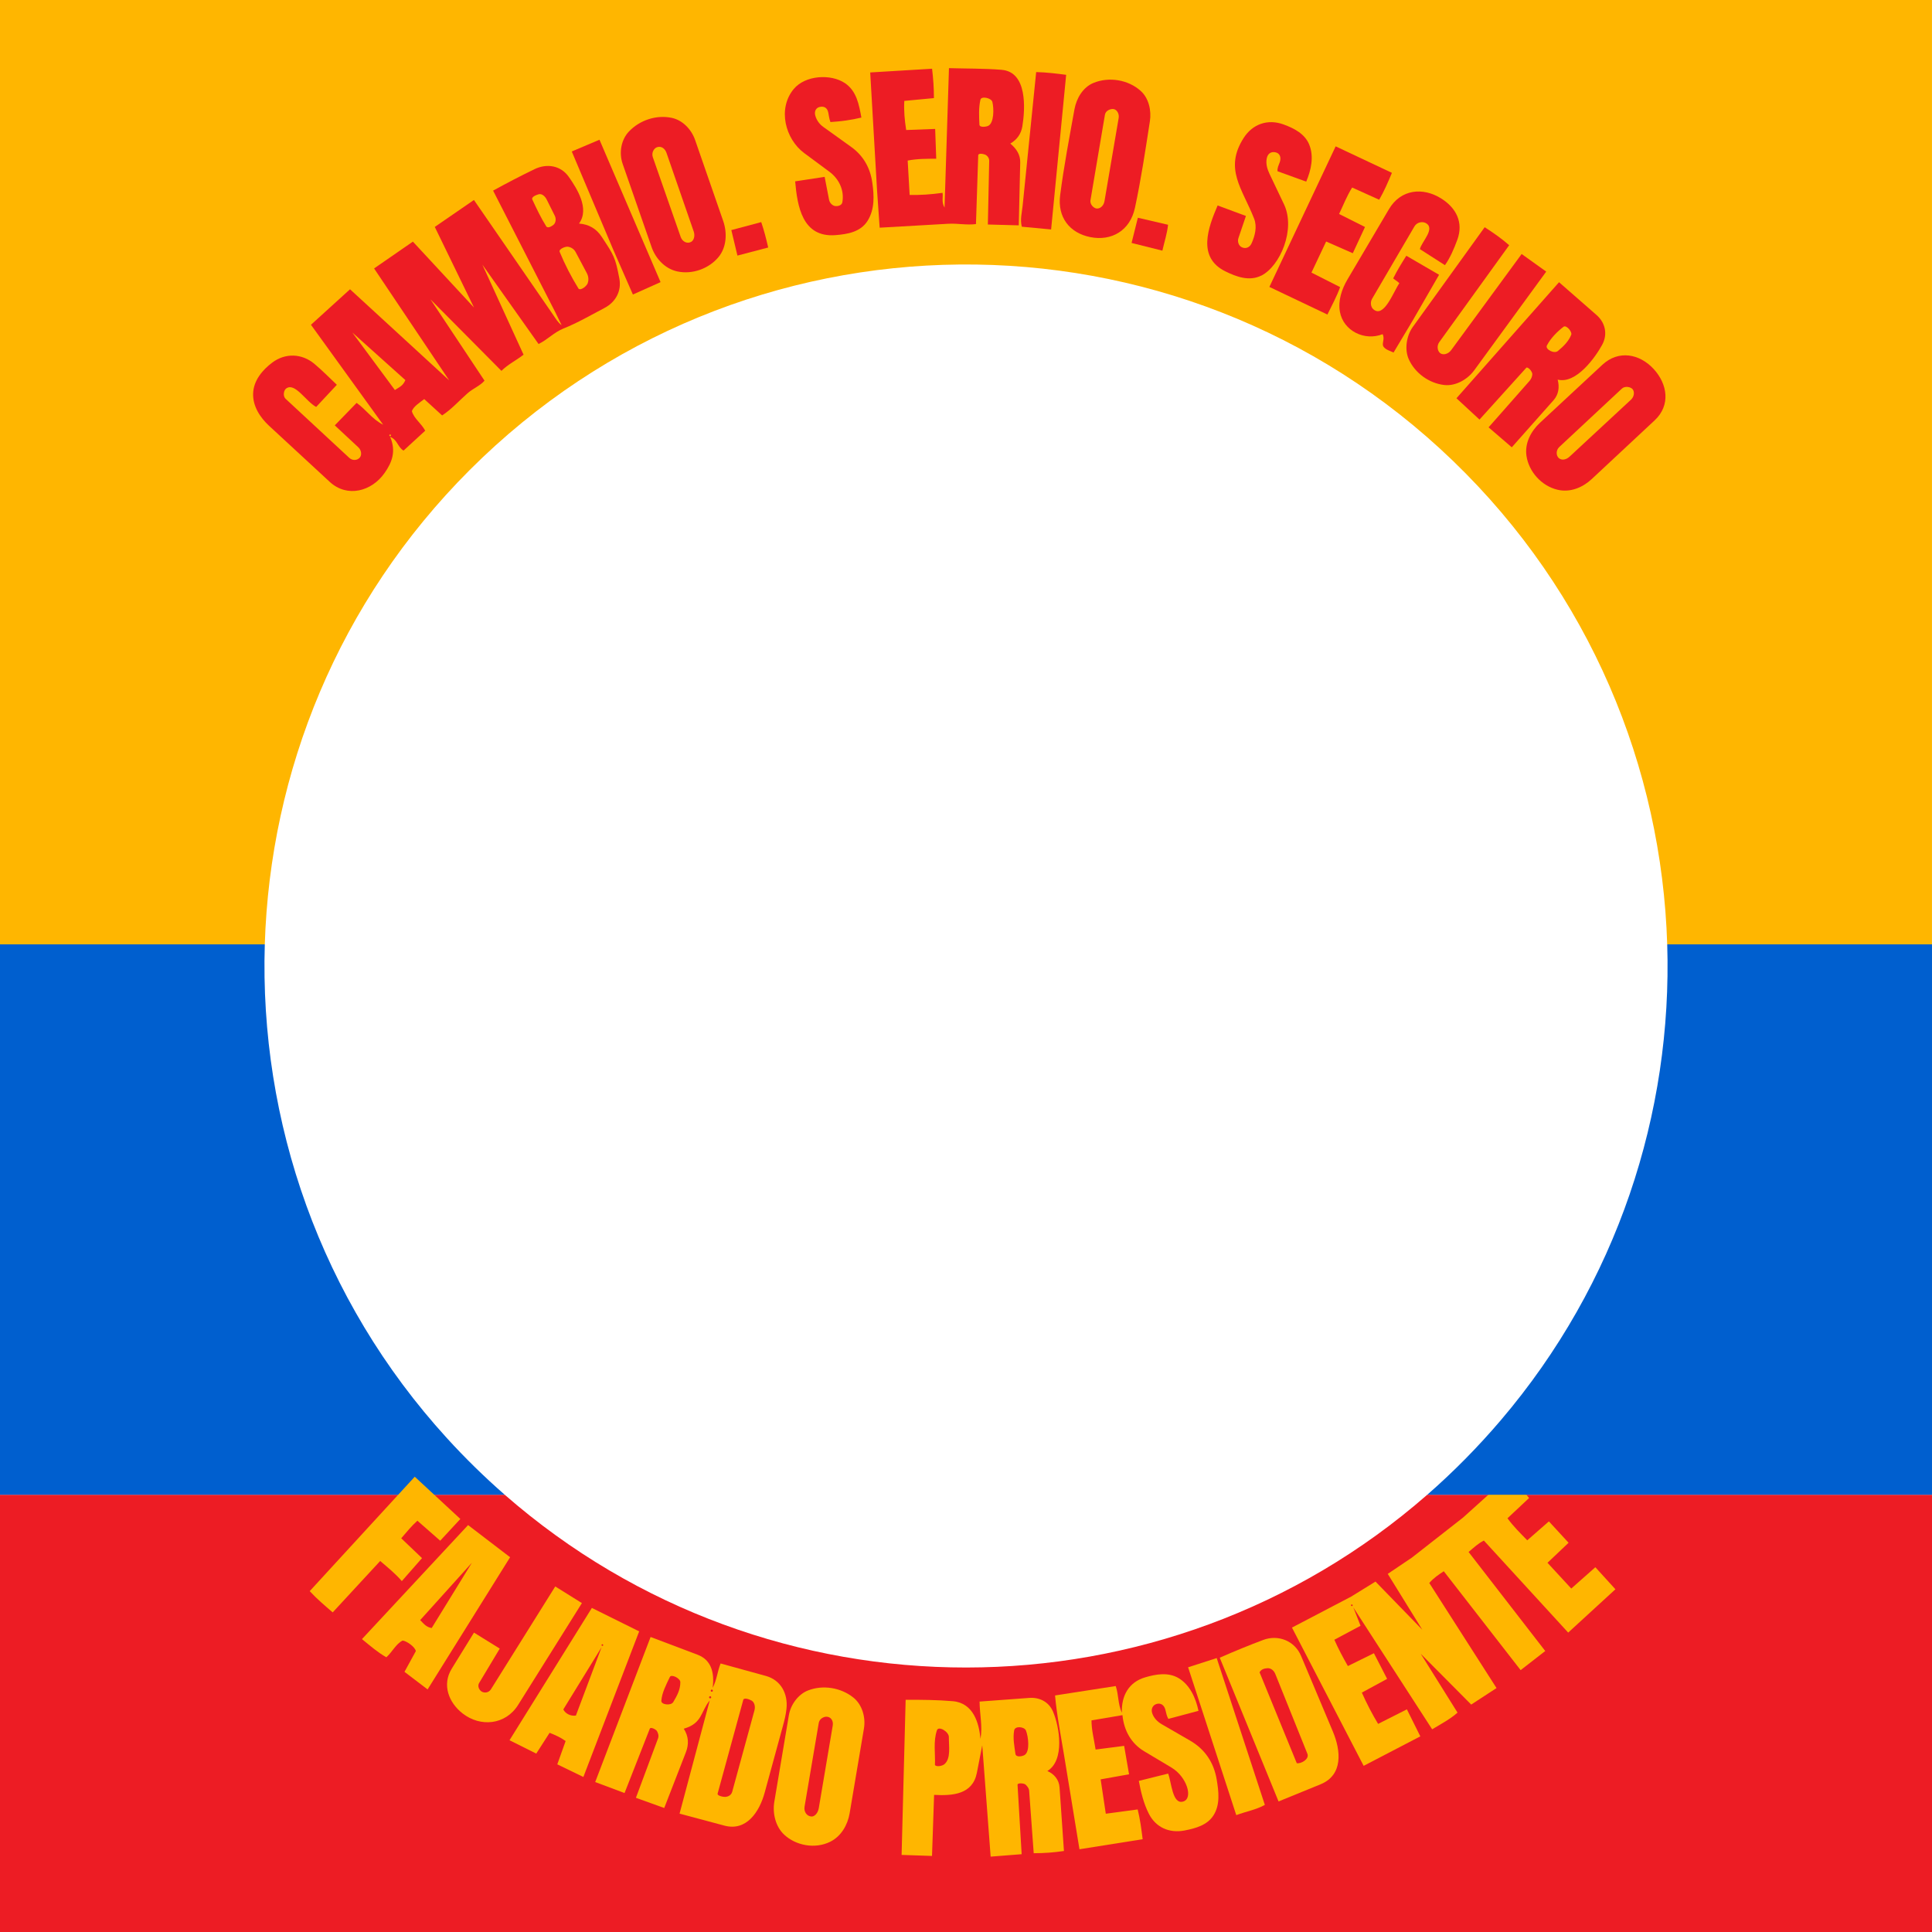
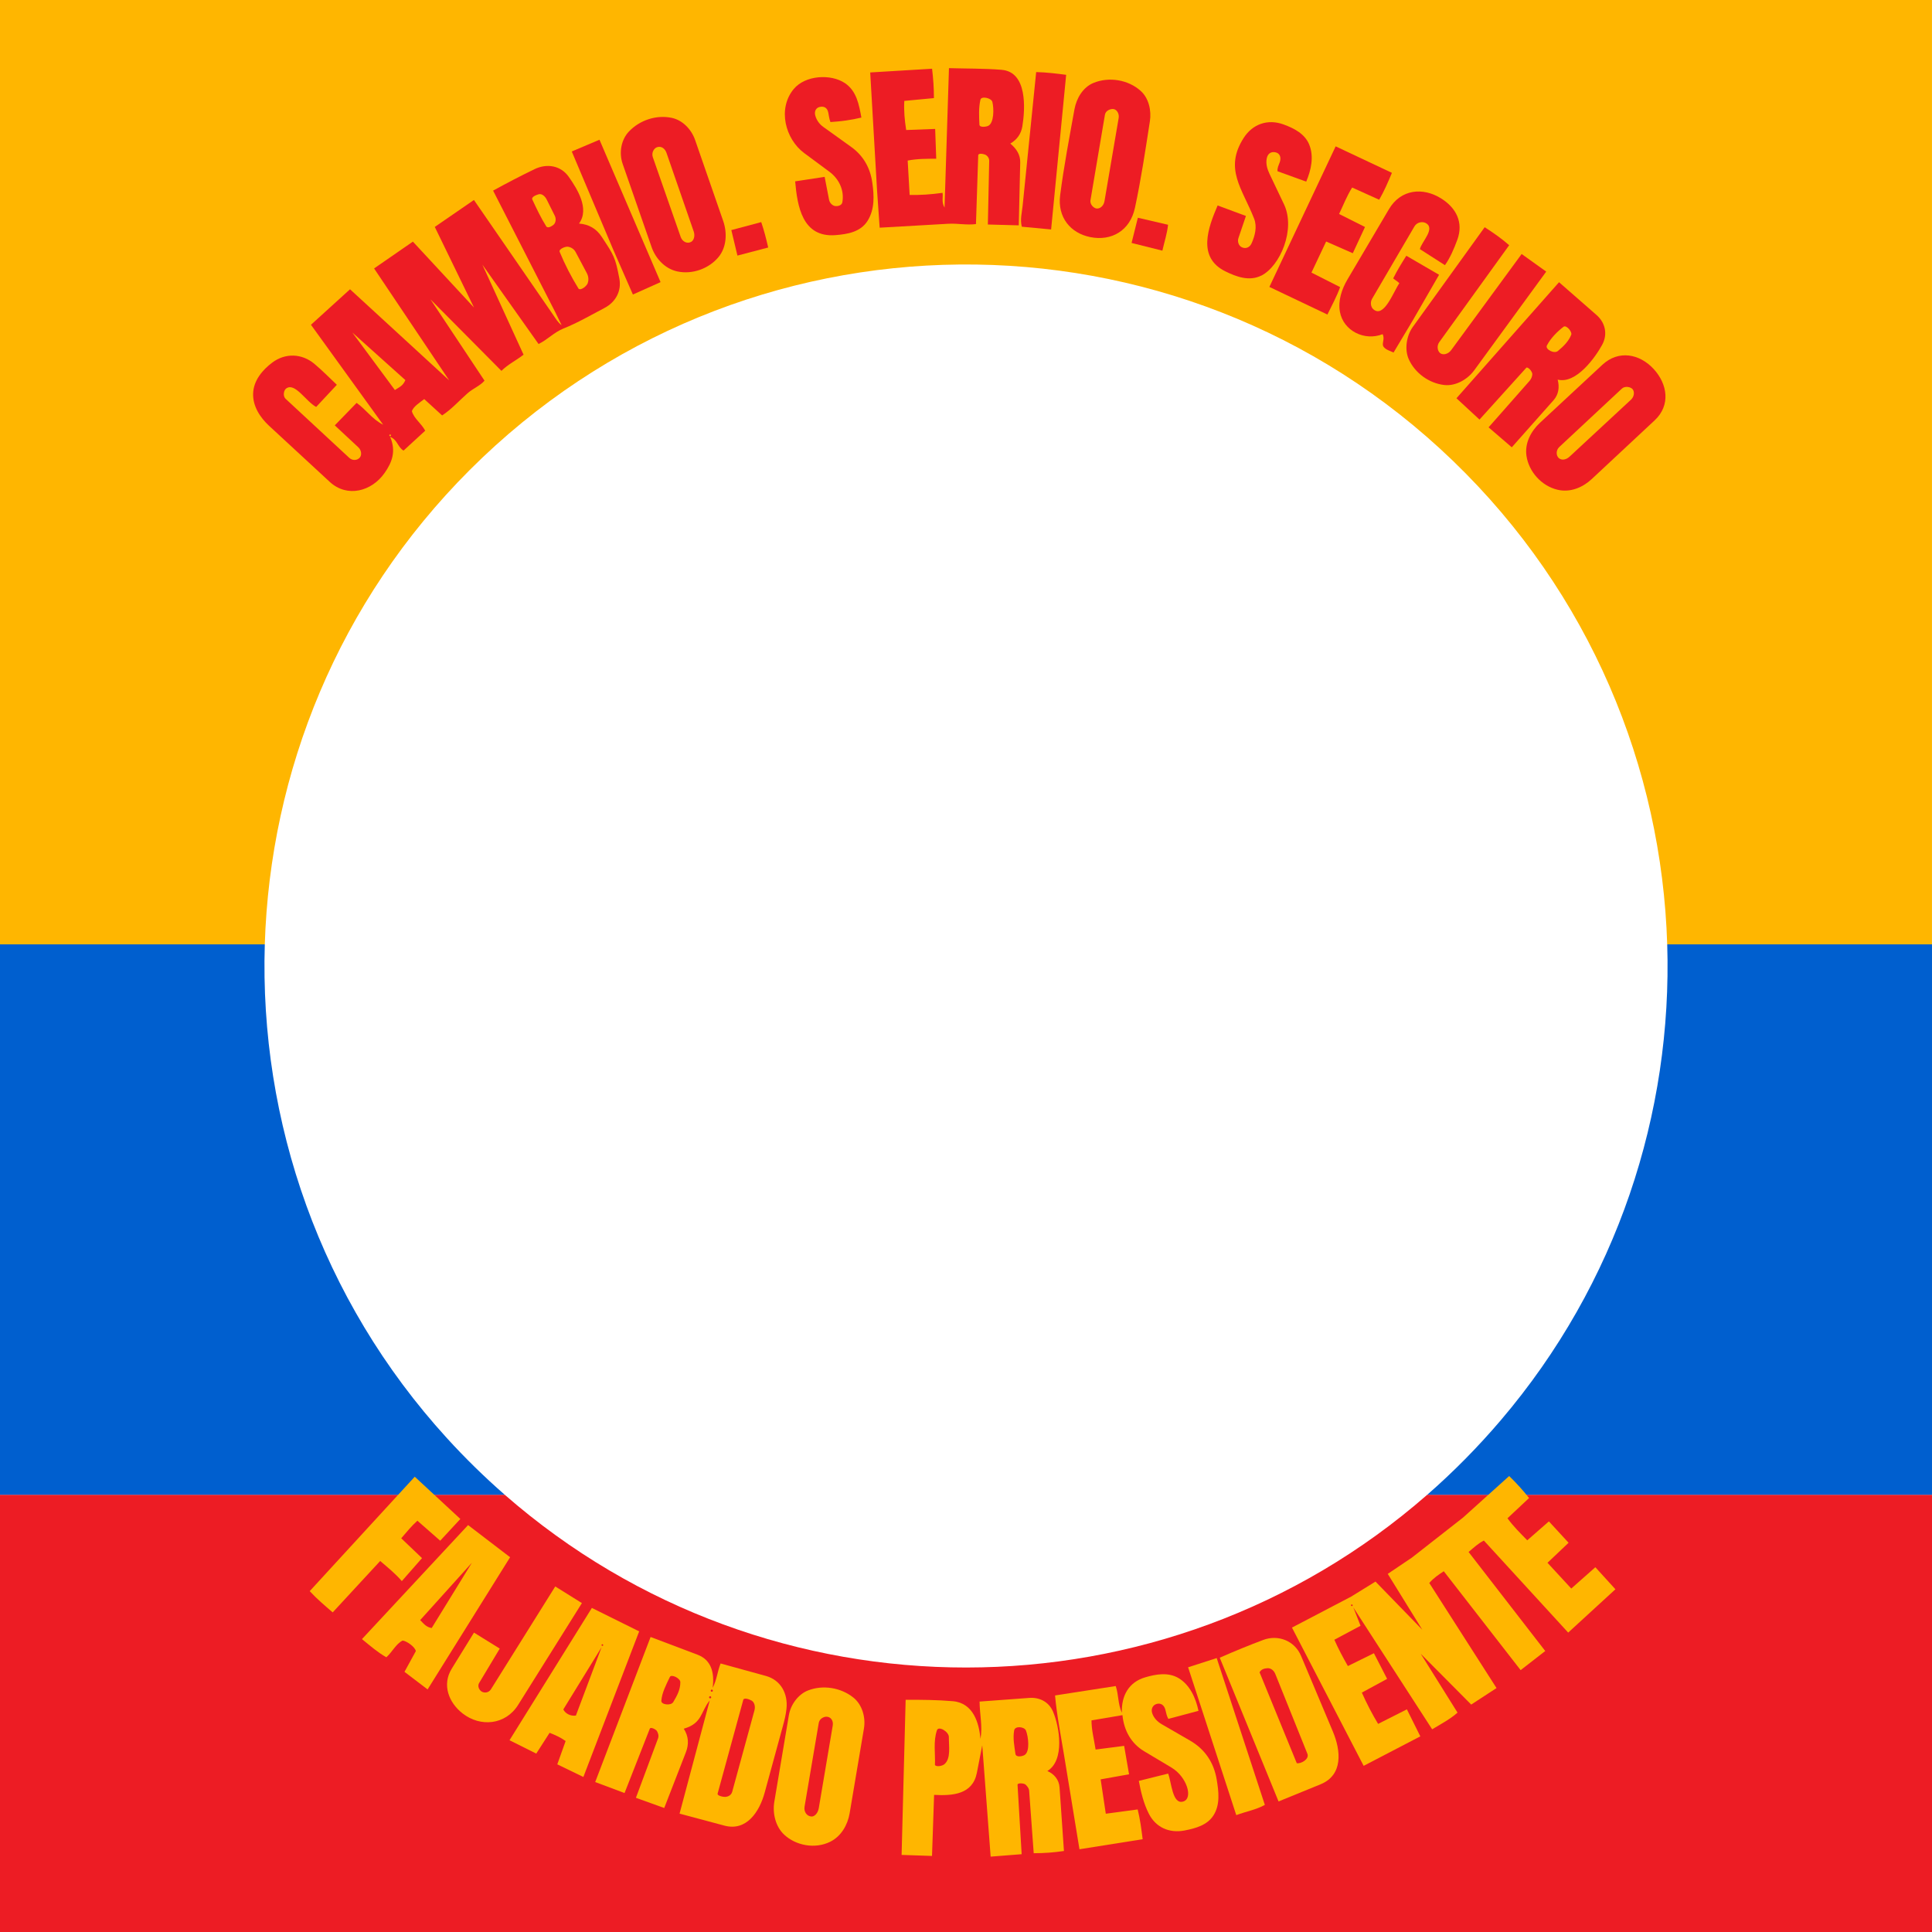
<svg xmlns="http://www.w3.org/2000/svg" id="Capa_2" data-name="Capa 2" viewBox="0 0 1080 1080">
  <defs>
    <style>
      .cls-1 {
        fill: #005fcf;
      }

      .cls-2 {
        fill: #ed1c24;
      }

      .cls-3 {
        fill: none;
      }

      .cls-4 {
        fill: #ffb600;
      }
    </style>
  </defs>
  <g id="Capa_1-2" data-name="Capa 1">
+     <path class="cls-2" d="M282.14,835.57H0v244.43h1080v-244.43h-282.16c-146.99,128.53-368.08,129.02-515.7,0Z" />
+     <path class="cls-4" d="M262.54,262.76c151.21-151.25,395.85-153.44,549.69-5.13,76.62,73.86,116.69,171.54,119.75,270.27h148.01V0H0v527.9h148.02c2.95-96.23,41.04-191.64,114.52-265.14Z" />
+     <path class="cls-1" d="M249.86,803.96c-70.87-77.69-104.86-177.31-101.84-276.07H0v307.68h282.14c-11.2-9.79-21.99-20.32-32.28-31.61Z" />
    <g>
-       <path class="cls-2" d="M282.14,835.57H0v244.43h1080v-244.43h-282.16c-146.99,128.53-368.08,129.02-515.7,0Z" />
-       <path class="cls-4" d="M262.54,262.76c151.21-151.25,395.85-153.44,549.69-5.13,76.62,73.86,116.69,171.54,119.75,270.27h148.01V0H0v527.9h148.02c2.95-96.23,41.04-191.64,114.52-265.14Z" />
-       <path class="cls-1" d="M249.86,803.96c-70.87-77.69-104.86-177.31-101.84-276.07H0v307.68h282.14c-11.2-9.79-21.99-20.32-32.28-31.61Z" />
-       <g>
-         <path class="cls-4" d="M814.75,957.38c-4.02,3.57-8.92,6.18-14.17,9.31l-44.05-68.1,4.03,10.23-14.65,7.81c2.21,5,4.69,9.67,7.56,14.7l14.56-7.17,7.38,14.34-14.13,7.68c2.75,6.19,5.75,11.94,9.09,17.49l16.09-8.14,7.51,15.1-31.68,16.49-40.07-77.29,33.08-17.31,13.61-8.41,26.16,26.92-19.31-31.22,13.49-9.09,28.58-22.37,25.8-23.24c4.15,4.01,7.78,8.04,11.13,12.3l-12.07,11.32c3.38,4.63,7.06,8.22,11.06,12.31l12.09-10.58,11.01,11.96-11.79,11.19,13.29,14.4,13.46-11.92,11.22,12.32-26.4,24.22-47.14-51.45c-3.4,1.76-5.61,3.94-8.54,6.39l42.85,55.36-13.75,10.69-42.97-55.29c-2.97,1.99-5.53,3.64-8.1,6.57l37.59,58.74-14.16,9.23-28.21-28.4,20.57,32.9ZM756.14,897.36c0-.26-.21-.46-.46-.46s-.46.21-.46.46.21.46.46.46.46-.21.46-.46Z" />
-         <path class="cls-4" d="M379.88,1013.84l16.86-63.27c-5.1,6.17-4.01,12.79-14.51,15.79,2.8,4.34,2.9,8.76,1.17,13.21l-12.09,31.11-15.83-5.7,12.37-33.21c.61-1.63-.12-3.26-.66-4.15-.52-.85-3.48-2.45-3.96-1.24l-14.1,35.94-16.41-6.14,30.97-81.1,26.24,9.92c7.76,2.93,9.54,10.09,8.45,18.51,2.34-4.47,2.57-8.86,4.44-13.62l25.28,6.96c8.43,2.32,12.44,9.94,11.55,18.37-.37,3.5-1.12,6.36-2.03,9.71l-10.19,37.25c-2.86,10.46-10.04,21.67-22.45,18.36l-25.11-6.71ZM376.35,951.48c2.24-3.78,3.98-7.01,3.96-11.16,0-2.13-5.02-4.66-5.87-2.85-2.07,4.36-4.4,8.72-4.75,13.26-.18,2.27,5.39,2.9,6.66.74ZM398.49,945.09c0-.32-.26-.59-.59-.59s-.59.26-.59.59.26.59.59.59.59-.26.59-.59ZM397.56,948.8c0-.32-.26-.59-.59-.59s-.59.26-.59.59.26.59.59.59.59-.26.59-.59ZM409.33,1001.53l12.41-45.4c.62-2.25-.05-4.56-1.54-5.46-1-.6-4.29-1.96-4.72-.39l-14.33,52.35c-.34,1.23,3.17,1.92,4.29,1.85s3.26-.62,3.9-2.95Z" />
-         <path class="cls-4" d="M654.95,988.13l-15.3-9.13c-7.26-4.33-11.33-11.53-12.19-20.22l-17.31,2.93c.02,5.53,1.4,10.43,2.3,16.3l15.95-2.06,2.75,15.89-15.88,2.84,2.88,19.2,17.82-2.39c1.36,5.46,2.04,10.82,2.78,16.64l-35.32,5.62-8.55-52.23c-1.88-11.51-4.07-22.33-5.1-33.75l33.92-5.26c1.71,5.01,1.14,9.98,3.43,14.93-.34-9.73,4.03-17.11,12.91-19.76,6-1.79,12.96-3.03,18.69.34,6.35,3.73,9.67,10.98,11.23,18.35l-16.85,4.5c-.99-1.66-1.17-3.4-1.7-5.27-.73-2.57-2.62-3.74-4.89-3.07-2.02.59-3.26,2.7-2.42,5.2.89,2.67,2.92,4.73,5.37,6.15l15.8,9.14c8.33,4.82,13.29,12.27,14.88,21.78,1.12,6.72,2.01,14.04-1.82,20.03-3.51,5.48-10.05,7.25-16.12,8.42-8.52,1.65-16.15-1.66-20.07-9.5-2.85-5.69-4.35-11.86-5.53-18.22l16.39-4.08c1.89,4.74,2.31,17.65,8.55,15.57,5.56-1.85,1.87-13.81-6.61-18.87Z" />
-         <path class="cls-4" d="M553.78,1037.88l-4.7-62.26-3,15.38c-2.36,12.12-13.5,12.91-23.91,12.35l-1.17,34.13-17-.57,2.26-86.72c8.96-.02,17.62.04,26.39.79,11.51.99,14.64,12.29,15.45,21.05,1.24-7.07-.44-13.4-.51-20.84l27.81-2.05c5.8-.43,10.93,2.29,13.21,7.58,3.65,8.46,6.75,27.33-3.14,33.3,3.81,1.61,6.54,4.86,6.83,9.18l2.45,35.51c-5.8.87-10.87,1.23-16.9,1.25l-2.55-34.9c-.12-1.62-1.3-2.72-1.97-3.43-.77-.82-4.6-1.12-4.52.08l2.3,38.8-17.31,1.36ZM573.52,967.4c-.87-2.21-6.1-2.74-6.59-.13-.81,4.29.11,8.88.7,13.14.3,2.14,3.8,1.42,5.06.69,3.22-1.87,2.15-10.36.83-13.7ZM530.41,970.98c.03-2.94-5.73-6.36-6.63-3.8-2.19,6.22-.84,13.27-1.15,19.44.76,1.22,4,.61,5.18-.33,3.9-3.11,2.55-10.13,2.61-15.31Z" />
-         <path class="cls-4" d="M745.07,967.9c4.51,10.72,5.84,24.34-6.87,29.53l-23.48,9.59-32.87-80.35c8.31-3.66,16.09-6.85,24.32-9.94s17.53.34,21.15,8.97l17.75,42.2ZM730.85,980.38l-17.93-44.57c-.87-2.15-2.62-3.43-4.51-3.26-1.57.13-3.34.48-4.3,2.29l20.79,50.78c2.27.5,7.16-2.22,5.95-5.25Z" />
-         <path class="cls-4" d="M464.01,1029.59c-8.42,4.13-19.07,2.13-25.64-3.99-4.83-4.5-6.62-11.93-5.51-18.49l8.13-48.34c1-5.94,5.28-11.69,10.71-13.8,8.37-3.26,18.39-1.59,25.35,3.99,4.92,3.95,6.95,11.04,5.9,17.27l-8,47.42c-1.08,6.39-4.66,12.86-10.93,15.94ZM457.69,1010.84l7.81-46.21c.48-2.81-1.12-5.03-3.63-4.98-1.45.03-3.78,1.13-4.18,3.49l-7.93,46.74c-.49,2.86,1.18,5.39,3.87,5.57,1.58.11,3.58-1.78,4.05-4.6Z" />
-         <path class="cls-4" d="M232.45,923c-.37-2.35-5.17-5.73-7.39-5.91-3.73,1.83-5.71,6.32-9.09,9.34-4.69-2.66-8.88-6.26-13.63-10.16l59.32-63.74,23.49,17.97-46.12,73.9-12.92-9.83,6.33-11.56ZM241.31,910.09l22.47-36.5-28.9,32.06c2.08,2.11,3.38,3.9,6.43,4.43Z" />
-         <path class="cls-4" d="M316.2,973.26c-2.93-2.1-5.7-3.3-8.97-4.61l-7.46,11.62-14.95-7.47,46.04-73.96,26.44,13.11-31.19,81.39-14.58-7.06,4.66-13.02ZM337.19,919.6c0-.26-.21-.46-.46-.46s-.46.21-.46.46.21.46.46.46.46-.21.46-.46ZM321.93,959l14.36-38.21-21.39,34.78c.98,2.17,3.92,3.92,7.03,3.44Z" />
-         <path class="cls-4" d="M252.49,932.85l12.47-20.21,14.41,8.93-11.53,19.22c-1.13,1.89.15,4.19,1.63,4.93s3.73.57,4.99-1.43l35.93-57.45,14.9,9.3-35.65,56.9c-7.04,11.24-21.04,12.57-31.05,4.78-7.68-5.98-11.65-15.96-6.09-24.97Z" />
-         <path class="cls-4" d="M235.9,871l-11.28,12.85c-3.44-4.04-7.52-7.34-12.09-11.25l-26.55,28.74c-4.51-3.89-8.68-7.39-12.85-11.88l58.72-63.97,25.49,23.62-11.26,12.16-12.75-11.18c-3.4,3.05-5.96,6.27-9.04,9.82l11.62,11.09Z" />
-         <path class="cls-4" d="M707.05,1008.95c-4.96,2.76-10.32,3.61-15.97,5.71l-26.92-82.64,15.98-5.15,26.92,82.09Z" />
-       </g>
-       <g>
-         <path class="cls-2" d="M150.56,238.17c-5.38-4.97-9.3-11.26-9.06-18.25.25-7.23,5.21-13.12,10.7-17.24,7.29-5.48,16.57-5.13,23.54.71,4.34,3.63,8.16,7.55,12.56,11.71l-11.56,12.38c-5.72-3.01-11.83-13.92-16.78-10.3-1.28.93-2.04,4.14-.25,5.81l35.56,32.98c1.84,1.7,4.63,1.42,5.95-.3,1.07-1.39.86-3.97-.91-5.62l-13.16-12.27,12.2-12.57c5.25,3.71,8.72,9.17,14.84,12.21l-40.36-55.87,21.84-19.84,55.43,50.92-41.98-62.57,21.69-14.99,34.15,36.84-21.91-45.05,21.89-15.07,44.29,64.25c1.51,2.19,2.57,4.13,4.73,5.76l-3.62-7.41-34.69-67.83c7.62-4.19,15.28-8.18,23.17-12,6.99-3.38,14.73-1.99,19.14,4.32s11.82,17.69,5.72,26.09c5.55.42,9.69,2.86,12.69,7.43,6.85,10.42,7.56,11.34,9.85,23.28,1.34,7-2.11,13.23-8.27,16.45-7.61,3.97-14.84,8.26-22.95,11.5-5.25,2.1-9.04,6.33-13.95,8.67l-31.4-44.36,23.02,50.33c-4.17,3.26-8.65,5.35-12.37,9.04l-39.66-39.97,30.21,45.46c-2.55,2.93-6.4,4.32-9.48,7.03-4.82,4.25-9.01,9.02-14.22,12.39l-10-9.13c-2.25,1.79-6.16,4.16-6.9,6.82,1.22,4.12,5.24,6.69,7.44,10.85l-12.11,11.13c-3.4-2.09-3.24-5.9-7.48-7.69,3.41,8.02,1.11,14.19-3.13,20.22-7.2,10.26-20.87,13.97-30.64,4.95l-33.78-31.22ZM310.11,120.57l-4.5-9.02c-.96-1.92-2.79-3.47-4.54-2.94-1.14.34-4.21,1.41-3.49,2.96,2.44,5.21,4.73,10.1,7.74,14.91.92,1.47,3.28-.15,4.14-.87,1.09-.91,1.63-3.07.66-5.03ZM328.04,152.68l-6.31-11.87c-1.01-1.89-2.99-2.77-4.42-2.9-1.3-.13-5.12,1.29-4.44,2.93,2.96,7.14,6.47,13.93,10.56,20.56,1.37,1.18,4.58-1.61,5.09-3.03s.68-3.51-.48-5.69ZM226.6,212.47l-29.62-26.57,23.77,32.13c2.4-1.65,4.38-2.12,5.86-5.56ZM218.55,243.35c0-.26-.21-.46-.46-.46s-.46.21-.46.46.21.46.46.46.46-.21.46-.46Z" />
-         <path class="cls-2" d="M559.95,39.04c14.38,1.18,13.17,21.69,11.56,31.54-.7,4.26-2.96,7.47-6.73,9.67,3.61,3.09,5.63,6.36,5.53,10.65l-.81,35.07-17.28-.47.75-35.59c.04-1.79-1.29-3.12-2.43-3.53-.94-.34-3.67-.96-3.71.5l-1.26,38.38c-5.16.68-10.25-.48-15.6-.17l-38.23,2.19-1.45-20.71-3.84-66.07,34.59-2.08c.64,5.56,1.04,10.65,1.03,16.42l-16.56,1.56c-.3,5.48.17,10.68,1.05,16.28l16.2-.61.6,16.65c-5.41.05-10.31-.03-15.96,1.03l1.1,19.22c6.25.13,11.64-.26,18.39-1.17.4,2.31-.69,5.23,1.12,8.23l2.47-77.94c9.84.3,19.58.13,29.49.94ZM554.74,56.98c-.55-2.23-6.17-3.42-6.67-1.27-1.05,4.62-.78,9.29-.56,13.98.08,1.73,3.74,1.2,4.85.69,3.38-1.56,3.29-9.76,2.38-13.4Z" />
-         <path class="cls-2" d="M845.1,250.05l-12.97-11.16,22.93-26.01c1.07-1.22,1.44-2.61,1.51-3.73s-1.89-3.91-3.27-3.67l-26.25,29.06-12.88-11.91,57.34-64.87,20.98,18.35c4.88,4.27,6.33,10.73,3.15,16.59-3.82,7.04-14.55,22.14-24.89,19.51,1.1,4.2.55,8.29-2.3,11.51l-23.35,26.32ZM870.84,196.24c3.37-2.77,6.14-5.65,7.5-9.14.62-1.58-2.74-5.65-4.34-4.42-3.53,2.71-7.21,6.42-9.27,10.44-1.1,2.15,4.04,4.82,6.11,3.11Z" />
-         <path class="cls-2" d="M378.53,151.71c-6.92-1.52-12.1-7.32-14.26-13.53l-16.2-46.56c-2.14-6.16-.89-13.42,3.43-18.02,6.04-6.43,15.42-9.57,24.1-7.7,6.06,1.31,10.93,6.49,12.96,12.33l15.71,45.29c2.29,6.59,1.94,14.56-2.51,20.05-5.23,6.44-14.56,10.05-23.24,8.14ZM387.73,129.22l-15.14-43.72c-.87-2.51-2.93-3.97-5.24-3.23-1.83.59-3.28,3.12-2.41,5.62l15.57,44.58c.91,2.6,3.6,4.01,5.87,2.72,1.44-.82,2.32-3.2,1.36-5.99Z" />
-         <path class="cls-2" d="M634.43,116.21c-2.74,12.81-13.16,18.67-24.87,16.35s-18.5-11.16-16.93-23.41c2.06-16.06,5.09-31.91,8-48.04,1.12-6.2,4.76-12.34,10.63-14.76,8.68-3.57,19.47-1.8,26.42,4.49,4.5,4.07,6.05,10.91,5.11,16.98-2.53,16.27-4.88,32.18-8.35,48.39ZM617.42,112.41l7.92-46.44c.42-2.46-1.07-4.86-3.03-5.03-1.44-.13-4.24.75-4.65,3.21l-8.09,47.83c-.39,2.32,1.87,4.38,3.35,4.57,1.92.25,4.02-1.34,4.5-4.13Z" />
-         <path class="cls-2" d="M870.67,273.77c-9.09-2.16-16.1-10.24-17.37-18.98-1.03-7.09,2.52-13.77,7.59-18.49l34.84-32.38c9.05-8.42,20.83-6.16,28.67,2.35,7.73,8.39,9.62,20.25.56,28.71l-35.22,32.86c-4.92,4.59-11.86,7.63-19.06,5.93ZM877.4,255.27l34.35-31.86c1.77-1.64,2.1-4.35.9-5.83-1.05-1.3-4.26-1.98-6.01-.34l-34.98,32.63c-2.04,1.91-1.75,4.89-.32,6.17,1.54,1.37,4.01,1.13,6.06-.78Z" />
-         <path class="cls-2" d="M756.21,141.55l-14.89-6.54-8.21,17.37,16.02,8.12c-1.86,5.22-4.56,10.09-7.1,15.33l-32.44-15.44,37.05-78.58,31.45,14.81c-2.26,5.39-4.38,10.32-7.12,15.03l-15.12-6.82c-3.03,4.87-4.87,9.73-7.29,14.79l14.48,7.27-6.82,14.66Z" />
-         <path class="cls-2" d="M778.81,155.62c2.18-4.4,4.57-8.28,7.34-12.66l18.3,10.65-14.8,25.66-10.65,17.8c-2-.96-4.21-1.49-5.5-3.12-1.42-1.78.89-4.4-.63-7.14-10.05,3.97-21.9-1.82-23.85-12.5-1.14-6.22,1.05-12.71,4.2-18.05l23.22-39.34c6.59-11.16,18.95-12.43,29.25-5.94,8.22,5.17,12.56,13.29,8.95,23.09-1.84,5-4,10.08-6.91,14.16l-13.99-8.96c.76-3.96,9.16-11.74,3.04-14.69-1.69-.81-4.69-.44-6.11,2l-23.63,40.38c-1.3,2.23-.6,4.75.54,5.81,6.01,5.57,11.47-9.95,14.66-14.44-1.05-1.15-2.05-1.49-3.44-2.71Z" />
-         <path class="cls-2" d="M864.34,151.84l-40.22,55.13c-3.77,5.17-10.43,8.96-16.76,8.25-8.5-.95-16.45-6.69-19.89-14.5-2.39-5.44-1.3-12.98,2.37-18.06l40.1-55.64c5.31,3.4,9.54,6.42,13.7,10.05l-39.08,54.18c-1.43,1.98-1.09,4.79.41,6.08,1.59,1.38,4.59.67,6.24-1.59l39.4-53.75,13.73,9.84Z" />
-         <path class="cls-2" d="M705.07,154.05c-6.77,3.4-14.12.57-20.06-2.35-15.95-7.85-9.62-24.52-4.35-36.85l15.82,5.87-4.18,12.35c-.71,2.11.25,4.21,1.57,4.98,2.23,1.3,4.68.41,5.76-1.99,1.92-4.29,3.21-9.31,1.42-13.87-6.6-16.8-16.9-27.8-5.83-45.08,4.99-7.79,13.49-10.79,22.39-7.51,5.7,2.1,11.7,5.11,14.2,11.1,2.84,6.81,1.1,14.37-1.63,20.84l-16.02-5.81c-.25-1.77.61-3.31,1.23-5.04.96-2.69.07-5.03-2.4-5.55s-4.4.7-4.91,3.58c-.53,2.93.33,5.83,1.62,8.55l8.05,16.91c6.66,13.98-2.16,34.62-12.68,39.9Z" />
-         <path class="cls-2" d="M484.96,123.48c-3.92,6.24-11.3,7.45-17.93,7.96-18.59,1.44-21.31-16.29-22.53-30.06l16.48-2.51,2.48,12.81c.35,1.82,1.81,3.15,3.16,3.46,1.26.29,3.9-.11,4.25-2.02,1.24-6.78-1.93-13.2-7.23-17.12l-14.05-10.4c-10.6-7.84-15.04-24.75-5.94-35.78,6.46-7.83,20.78-8.64,28.64-3.37,6.61,4.44,7.9,12.09,9.23,19.27-5.89,1.4-11.1,2.11-17.29,2.51-.68-1.7-.84-3.47-1.23-5.37-.55-2.68-2.44-3.65-4.88-3.05-1.9.47-3.11,2.34-2.33,4.96.72,2.43,2.27,4.62,4.36,6.12l15.65,11.23c6.8,4.88,10.69,11.72,11.85,20.13.97,6.97,1.41,14.7-2.68,21.22Z" />
-         <path class="cls-2" d="M587.58,128.27l-16.38-1.54c-1.04-4.11.05-7.64.47-11.79l7.56-74.65c5.79.15,11,.78,16.76,1.54l-8.41,86.43Z" />
-         <polygon class="cls-2" points="353.79 164.64 342.66 139.23 319.62 84.67 335.11 78.11 369.26 157.71 353.79 164.64" />
-         <path class="cls-2" d="M649.77,140.12l-17.21-4.31,3.51-14.09,16.88,3.93c-.53,4.98-1.94,9.06-3.18,14.47Z" />
-         <path class="cls-2" d="M429.42,138.36l-17.19,4.51-3.41-14.25,16.71-4.46c1.57,4.62,2.68,8.93,3.9,14.2Z" />
-       </g>
-       <path class="cls-3" d="M812.23,257.63c-153.84-148.31-398.48-146.12-549.69,5.13-73.48,73.5-111.58,168.91-114.52,265.14-3.02,98.75,30.97,198.37,101.84,276.07,10.29,11.29,21.08,21.82,32.28,31.61,147.63,129.02,368.71,128.53,515.7,0,14.47-12.65,28.23-26.54,41.12-41.67,65.1-76.41,95.95-171.69,93.02-266-3.06-98.73-43.13-196.4-119.75-270.27Z" />
-       <path class="cls-1" d="M931.99,527.9c2.92,94.31-27.92,189.59-93.02,266-12.89,15.13-26.65,29.02-41.12,41.67h282.16v-307.68h-148.01Z" />
+       <path class="cls-2" d="M150.56,238.17c-5.38-4.97-9.3-11.26-9.06-18.25.25-7.23,5.21-13.12,10.7-17.24,7.29-5.48,16.57-5.13,23.54.71,4.34,3.63,8.16,7.55,12.56,11.71l-11.56,12.38c-5.72-3.01-11.83-13.92-16.78-10.3-1.28.93-2.04,4.14-.25,5.81l35.56,32.98c1.84,1.7,4.63,1.42,5.95-.3,1.07-1.39.86-3.97-.91-5.62l-13.16-12.27,12.2-12.57c5.25,3.71,8.72,9.17,14.84,12.21l-40.36-55.87,21.84-19.84,55.43,50.92-41.98-62.57,21.69-14.99,34.15,36.84-21.91-45.05,21.89-15.07,44.29,64.25c1.51,2.19,2.57,4.13,4.73,5.76l-3.62-7.41-34.69-67.83c7.62-4.19,15.28-8.18,23.17-12,6.99-3.38,14.73-1.99,19.14,4.32,4.5,6.45,11.82,17.69,5.72,26.09,5.55.42,9.69,2.86,12.69,7.43,6.85,10.42,7.56,11.34,9.85,23.28,1.34,7-2.11,13.23-8.27,16.45-7.61,3.97-14.84,8.26-22.95,11.5-5.25,2.1-9.04,6.33-13.95,8.67l-31.4-44.36,23.02,50.33c-4.17,3.26-8.65,5.35-12.37,9.04l-39.66-39.97,30.21,45.46c-2.55,2.93-6.4,4.32-9.48,7.03-4.82,4.25-9.01,9.02-14.22,12.39l-10-9.13c-2.25,1.79-6.16,4.16-6.9,6.82,1.22,4.12,5.24,6.69,7.44,10.85l-12.11,11.13c-3.4-2.09-3.24-5.9-7.48-7.69,3.41,8.02,1.11,14.19-3.13,20.22-7.2,10.26-20.87,13.97-30.64,4.95l-33.78-31.22ZM310.11,120.57l-4.5-9.02c-.96-1.92-2.79-3.47-4.54-2.94-1.14.34-4.21,1.41-3.49,2.96,2.44,5.21,4.73,10.1,7.74,14.91.92,1.47,3.28-.15,4.14-.87,1.09-.91,1.63-3.07.66-5.03ZM328.04,152.68l-6.31-11.87c-1.01-1.89-2.99-2.77-4.42-2.9-1.3-.13-5.12,1.29-4.44,2.93,2.96,7.14,6.47,13.93,10.56,20.56,1.37,1.18,4.58-1.61,5.09-3.03s.68-3.51-.48-5.69ZM226.6,212.47l-29.62-26.57,23.77,32.13c2.4-1.65,4.38-2.12,5.86-5.56ZM218.55,243.35c0-.26-.21-.46-.46-.46s-.46.21-.46.46.21.46.46.46.46-.21.46-.46Z" />
+       <path class="cls-2" d="M559.95,39.04c14.38,1.18,13.17,21.69,11.56,31.54-.7,4.26-2.96,7.47-6.73,9.67,3.61,3.09,5.63,6.36,5.53,10.65l-.81,35.07-17.28-.47.75-35.59c.04-1.79-1.29-3.12-2.43-3.53-.94-.34-3.67-.96-3.71.5l-1.26,38.38c-5.16.68-10.25-.48-15.6-.17l-38.23,2.19-1.45-20.71-3.84-66.07,34.59-2.08c.64,5.56,1.04,10.65,1.03,16.42l-16.56,1.56c-.3,5.48.17,10.68,1.05,16.28l16.2-.61.6,16.65c-5.41.05-10.31-.03-15.96,1.03l1.1,19.22c6.25.13,11.64-.26,18.39-1.17.4,2.31-.69,5.23,1.12,8.23l2.47-77.94c9.84.3,19.58.13,29.49.94ZM554.74,56.98c-.55-2.23-6.17-3.42-6.67-1.27-1.05,4.62-.78,9.29-.56,13.98.08,1.73,3.74,1.2,4.85.69,3.38-1.56,3.29-9.76,2.38-13.4Z" />
+       <path class="cls-2" d="M845.1,250.05l-12.97-11.16,22.93-26.01c1.07-1.22,1.44-2.61,1.51-3.73s-1.89-3.91-3.27-3.67l-26.25,29.06-12.88-11.91,57.34-64.87,20.98,18.35c4.88,4.27,6.33,10.73,3.15,16.59-3.82,7.04-14.55,22.14-24.89,19.51,1.1,4.2.55,8.29-2.3,11.51l-23.35,26.32ZM870.84,196.24c3.37-2.77,6.14-5.65,7.5-9.14.62-1.58-2.74-5.65-4.34-4.42-3.53,2.71-7.21,6.42-9.27,10.44-1.1,2.15,4.04,4.82,6.11,3.11Z" />
+       <path class="cls-2" d="M378.53,151.71c-6.92-1.52-12.1-7.32-14.26-13.53l-16.2-46.56c-2.14-6.16-.89-13.42,3.43-18.02,6.04-6.43,15.42-9.57,24.1-7.7,6.06,1.31,10.93,6.49,12.96,12.33l15.71,45.29c2.29,6.59,1.94,14.56-2.51,20.05-5.23,6.44-14.56,10.05-23.24,8.14ZM387.73,129.22l-15.14-43.72c-.87-2.51-2.93-3.97-5.24-3.23-1.83.59-3.28,3.12-2.41,5.62l15.57,44.58c.91,2.6,3.6,4.01,5.87,2.72,1.44-.82,2.32-3.2,1.36-5.99Z" />
+       <path class="cls-2" d="M634.43,116.21c-2.74,12.81-13.16,18.67-24.87,16.35-11.22-2.23-18.5-11.16-16.93-23.41,2.06-16.06,5.09-31.91,8-48.04,1.12-6.2,4.76-12.34,10.63-14.76,8.68-3.57,19.47-1.8,26.42,4.49,4.5,4.07,6.05,10.91,5.11,16.98-2.53,16.27-4.88,32.18-8.35,48.39ZM617.42,112.41l7.92-46.44c.42-2.46-1.07-4.86-3.03-5.03-1.44-.13-4.24.75-4.65,3.21l-8.09,47.83c-.39,2.32,1.87,4.38,3.35,4.57,1.92.25,4.02-1.34,4.5-4.13Z" />
+       <path class="cls-2" d="M870.67,273.77c-9.09-2.16-16.1-10.24-17.37-18.98-1.03-7.09,2.52-13.77,7.59-18.49l34.84-32.38c9.05-8.42,20.83-6.16,28.67,2.35,7.73,8.39,9.62,20.25.56,28.71l-35.22,32.86c-4.92,4.59-11.86,7.63-19.06,5.93ZM877.4,255.27l34.35-31.86c1.77-1.64,2.1-4.35.9-5.83-1.05-1.3-4.26-1.98-6.01-.34l-34.98,32.63c-2.04,1.91-1.75,4.89-.32,6.17,1.54,1.37,4.01,1.13,6.06-.78Z" />
+       <path class="cls-2" d="M756.21,141.55l-14.89-6.54-8.21,17.37,16.02,8.12c-1.86,5.22-4.56,10.09-7.1,15.33l-32.44-15.44,37.05-78.58,31.45,14.81c-2.26,5.39-4.38,10.32-7.12,15.03l-15.12-6.82c-3.03,4.87-4.87,9.73-7.29,14.79l14.48,7.27-6.82,14.66Z" />
+       <path class="cls-2" d="M778.81,155.62c2.18-4.4,4.57-8.28,7.34-12.66l18.3,10.65-14.8,25.66-10.65,17.8c-2-.96-4.21-1.49-5.5-3.12-1.42-1.78.89-4.4-.63-7.14-10.05,3.97-21.9-1.82-23.85-12.5-1.14-6.22,1.05-12.71,4.2-18.05l23.22-39.34c6.59-11.16,18.95-12.43,29.25-5.94,8.22,5.17,12.56,13.29,8.95,23.09-1.84,5-4,10.08-6.91,14.16l-13.99-8.96c.76-3.96,9.16-11.74,3.04-14.69-1.69-.81-4.69-.44-6.11,2l-23.63,40.38c-1.3,2.23-.6,4.75.54,5.81,6.01,5.57,11.47-9.95,14.66-14.44-1.05-1.15-2.05-1.49-3.44-2.71Z" />
+       <path class="cls-2" d="M864.34,151.84l-40.22,55.13c-3.77,5.17-10.43,8.96-16.76,8.25-8.5-.95-16.45-6.69-19.89-14.5-2.39-5.44-1.3-12.98,2.37-18.06l40.1-55.64c5.31,3.4,9.54,6.42,13.7,10.05l-39.08,54.18c-1.43,1.98-1.09,4.79.41,6.08,1.59,1.38,4.59.67,6.24-1.59l39.4-53.75,13.73,9.84Z" />
+       <path class="cls-2" d="M705.07,154.05c-6.77,3.4-14.12.57-20.06-2.35-15.95-7.85-9.62-24.52-4.35-36.85l15.82,5.87-4.18,12.35c-.71,2.11.25,4.21,1.57,4.98,2.23,1.3,4.68.41,5.76-1.99,1.92-4.29,3.21-9.31,1.42-13.87-6.6-16.8-16.9-27.8-5.83-45.08,4.99-7.79,13.49-10.79,22.39-7.51,5.7,2.1,11.7,5.11,14.2,11.1,2.84,6.81,1.1,14.37-1.63,20.84l-16.02-5.81c-.25-1.77.61-3.31,1.23-5.04.96-2.69.07-5.03-2.4-5.55s-4.4.7-4.91,3.58c-.53,2.93.33,5.83,1.62,8.55l8.05,16.91c6.66,13.98-2.16,34.62-12.68,39.9Z" />
+       <path class="cls-2" d="M484.96,123.48c-3.92,6.24-11.3,7.45-17.93,7.96-18.59,1.44-21.31-16.29-22.53-30.06l16.48-2.51,2.48,12.81c.35,1.82,1.81,3.15,3.16,3.46,1.26.29,3.9-.11,4.25-2.02,1.24-6.78-1.93-13.2-7.23-17.12l-14.05-10.4c-10.6-7.84-15.04-24.75-5.94-35.78,6.46-7.83,20.78-8.64,28.64-3.37,6.61,4.44,7.9,12.09,9.23,19.27-5.89,1.4-11.1,2.11-17.29,2.51-.68-1.7-.84-3.47-1.23-5.37-.55-2.68-2.44-3.65-4.88-3.05-1.9.47-3.11,2.34-2.33,4.96.72,2.43,2.27,4.62,4.36,6.12l15.65,11.23c6.8,4.88,10.69,11.72,11.85,20.13.97,6.97,1.41,14.7-2.68,21.22Z" />
+       <path class="cls-2" d="M587.58,128.27l-16.38-1.54c-1.04-4.11.05-7.64.47-11.79l7.56-74.65c5.79.15,11,.78,16.76,1.54l-8.41,86.43Z" />
+       <polygon class="cls-2" points="353.79 164.64 342.66 139.23 319.62 84.67 335.11 78.11 369.26 157.71 353.79 164.64" />
+       <path class="cls-2" d="M649.77,140.12l-17.21-4.31,3.51-14.09,16.88,3.93c-.53,4.98-1.94,9.06-3.18,14.47Z" />
+       <path class="cls-2" d="M429.42,138.36l-17.19,4.51-3.41-14.25,16.71-4.46c1.57,4.62,2.68,8.93,3.9,14.2Z" />
+     </g>
+     <path class="cls-3" d="M812.23,257.63c-153.84-148.31-398.48-146.12-549.69,5.13-73.48,73.5-111.58,168.91-114.52,265.14-3.02,98.75,30.97,198.37,101.84,276.07,10.29,11.29,21.08,21.82,32.28,31.61,147.63,129.02,368.71,128.53,515.7,0,14.47-12.65,28.23-26.54,41.12-41.67,65.1-76.41,95.95-171.69,93.02-266-3.06-98.73-43.13-196.4-119.75-270.27Z" />
+     <path class="cls-1" d="M931.99,527.9c2.92,94.31-27.92,189.59-93.02,266-12.89,15.13-26.65,29.02-41.12,41.67h282.16v-307.68h-148.01Z" />
+     <g>
+       <path class="cls-4" d="M814.75,957.38c-4.02,3.57-8.92,6.18-14.17,9.31l-44.05-68.1,4.03,10.23-14.65,7.81c2.21,5,4.69,9.67,7.56,14.7l14.56-7.17,7.38,14.34-14.13,7.68c2.75,6.19,5.75,11.94,9.09,17.49l16.09-8.14,7.51,15.1-31.68,16.49-40.07-77.29,33.08-17.31,13.61-8.41,26.16,26.92-19.31-31.22,13.49-9.09,28.58-22.37,25.8-23.24c4.15,4.01,7.78,8.04,11.13,12.3l-12.07,11.32c3.38,4.63,7.06,8.22,11.06,12.31l12.09-10.58,11.01,11.96-11.79,11.19,13.29,14.4,13.46-11.92,11.22,12.32-26.4,24.22-47.14-51.45c-3.4,1.76-5.61,3.94-8.54,6.39l42.85,55.36-13.75,10.69-42.97-55.29c-2.97,1.99-5.53,3.64-8.1,6.57l37.59,58.74-14.16,9.23-28.21-28.4,20.57,32.9ZM756.14,897.36c0-.26-.21-.46-.46-.46s-.46.21-.46.46.21.46.46.46.46-.21.46-.46Z" />
+       <path class="cls-4" d="M379.88,1013.84l16.86-63.27c-5.1,6.17-4.01,12.79-14.51,15.79,2.8,4.34,2.9,8.76,1.17,13.21l-12.09,31.11-15.83-5.7,12.37-33.21c.61-1.63-.12-3.26-.66-4.15-.52-.85-3.48-2.45-3.96-1.24l-14.1,35.94-16.41-6.14,30.97-81.1,26.24,9.92c7.76,2.93,9.54,10.09,8.45,18.51,2.34-4.47,2.57-8.86,4.44-13.62l25.28,6.96c8.43,2.32,12.44,9.94,11.55,18.37-.37,3.5-1.12,6.36-2.03,9.71l-10.19,37.25c-2.86,10.46-10.04,21.67-22.45,18.36l-25.11-6.71ZM376.35,951.48c2.24-3.78,3.98-7.01,3.96-11.16,0-2.13-5.02-4.66-5.87-2.85-2.07,4.36-4.4,8.72-4.75,13.26-.18,2.27,5.39,2.9,6.66.74ZM398.49,945.09c0-.32-.26-.59-.59-.59s-.59.26-.59.59.26.59.59.59.59-.26.59-.59ZM397.56,948.8c0-.32-.26-.59-.59-.59s-.59.26-.59.59.26.59.59.59.59-.26.59-.59ZM409.33,1001.53l12.41-45.4c.62-2.25-.05-4.56-1.54-5.46-1-.6-4.29-1.96-4.72-.39l-14.33,52.35c-.34,1.23,3.17,1.92,4.29,1.85s3.26-.62,3.9-2.95Z" />
+       <path class="cls-4" d="M654.95,988.13l-15.3-9.13c-7.26-4.33-11.33-11.53-12.19-20.22l-17.31,2.93c.02,5.53,1.4,10.43,2.3,16.3l15.95-2.06,2.75,15.89-15.88,2.84,2.88,19.2,17.82-2.39c1.36,5.46,2.04,10.82,2.78,16.64l-35.32,5.62-8.55-52.23c-1.88-11.51-4.07-22.33-5.1-33.75l33.92-5.26c1.71,5.01,1.14,9.98,3.43,14.93-.34-9.73,4.03-17.11,12.91-19.76,6-1.79,12.96-3.03,18.69.34,6.35,3.73,9.67,10.98,11.23,18.35l-16.85,4.5c-.99-1.66-1.17-3.4-1.7-5.27-.73-2.57-2.62-3.74-4.89-3.07-2.02.59-3.26,2.7-2.42,5.2.89,2.67,2.92,4.73,5.37,6.15l15.8,9.14c8.33,4.82,13.29,12.27,14.88,21.78,1.12,6.72,2.01,14.04-1.82,20.03-3.51,5.48-10.05,7.25-16.12,8.42-8.52,1.65-16.15-1.66-20.07-9.5-2.85-5.69-4.35-11.86-5.53-18.22l16.39-4.08c1.89,4.74,2.31,17.65,8.55,15.57,5.56-1.85,1.87-13.81-6.61-18.87Z" />
+       <path class="cls-4" d="M553.78,1037.88l-4.7-62.26-3,15.38c-2.36,12.12-13.5,12.91-23.91,12.35l-1.17,34.13-17-.57,2.26-86.72c8.96-.02,17.62.04,26.39.79,11.51.99,14.64,12.29,15.45,21.05,1.24-7.07-.44-13.4-.51-20.84l27.81-2.05c5.8-.43,10.93,2.29,13.21,7.58,3.65,8.46,6.75,27.33-3.14,33.3,3.81,1.61,6.54,4.86,6.83,9.18l2.45,35.51c-5.8.87-10.87,1.23-16.9,1.25l-2.55-34.9c-.12-1.62-1.3-2.72-1.97-3.43-.77-.82-4.6-1.12-4.52.08l2.3,38.8-17.31,1.36ZM573.52,967.4c-.87-2.21-6.1-2.74-6.59-.13-.81,4.29.11,8.88.7,13.14.3,2.14,3.8,1.42,5.06.69,3.22-1.87,2.15-10.36.83-13.7ZM530.41,970.98c.03-2.94-5.73-6.36-6.63-3.8-2.19,6.22-.84,13.27-1.15,19.44.76,1.22,4,.61,5.18-.33,3.9-3.11,2.55-10.13,2.61-15.31Z" />
+       <path class="cls-4" d="M745.07,967.9c4.51,10.72,5.84,24.34-6.87,29.53l-23.48,9.59-32.87-80.35c8.31-3.66,16.09-6.85,24.32-9.94s17.53.34,21.15,8.97l17.75,42.2ZM730.85,980.38l-17.93-44.57c-.87-2.15-2.62-3.43-4.51-3.26-1.57.13-3.34.48-4.3,2.29l20.79,50.78c2.27.5,7.16-2.22,5.95-5.25Z" />
+       <path class="cls-4" d="M464.01,1029.59c-8.42,4.13-19.07,2.13-25.64-3.99-4.83-4.5-6.62-11.93-5.51-18.49l8.13-48.34c1-5.94,5.28-11.69,10.71-13.8,8.37-3.26,18.39-1.59,25.35,3.99,4.92,3.95,6.95,11.04,5.9,17.27l-8,47.42c-1.08,6.39-4.66,12.86-10.93,15.94ZM457.69,1010.84l7.81-46.21c.48-2.81-1.12-5.03-3.63-4.98-1.45.03-3.78,1.13-4.18,3.49l-7.93,46.74c-.49,2.86,1.18,5.39,3.87,5.57,1.58.11,3.58-1.78,4.05-4.6Z" />
+       <path class="cls-4" d="M232.45,923c-.37-2.35-5.17-5.73-7.39-5.91-3.73,1.83-5.71,6.32-9.09,9.34-4.69-2.66-8.88-6.26-13.63-10.16l59.32-63.74,23.49,17.97-46.12,73.9-12.92-9.83,6.33-11.56ZM241.31,910.09l22.47-36.5-28.9,32.06c2.08,2.11,3.38,3.9,6.43,4.43Z" />
+       <path class="cls-4" d="M316.2,973.26c-2.93-2.1-5.7-3.3-8.97-4.61l-7.46,11.62-14.95-7.47,46.04-73.96,26.44,13.11-31.19,81.39-14.58-7.06,4.66-13.02ZM337.19,919.6c0-.26-.21-.46-.46-.46s-.46.21-.46.46.21.46.46.46.46-.21.46-.46ZM321.93,959l14.36-38.21-21.39,34.78c.98,2.17,3.92,3.92,7.03,3.44Z" />
+       <path class="cls-4" d="M252.49,932.85l12.47-20.21,14.41,8.93-11.53,19.22c-1.13,1.89.15,4.19,1.63,4.93s3.73.57,4.99-1.43l35.93-57.45,14.9,9.3-35.65,56.9c-7.04,11.24-21.04,12.57-31.05,4.78-7.68-5.98-11.65-15.96-6.09-24.97Z" />
+       <path class="cls-4" d="M235.9,871l-11.28,12.85c-3.44-4.04-7.52-7.34-12.09-11.25l-26.55,28.74c-4.51-3.89-8.68-7.39-12.85-11.88l58.72-63.97,25.49,23.62-11.26,12.16-12.75-11.18c-3.4,3.05-5.96,6.27-9.04,9.82l11.62,11.09Z" />
+       <path class="cls-4" d="M707.05,1008.95c-4.96,2.76-10.32,3.61-15.97,5.71l-26.92-82.64,15.98-5.15,26.92,82.09Z" />
    </g>
  </g>
</svg>
